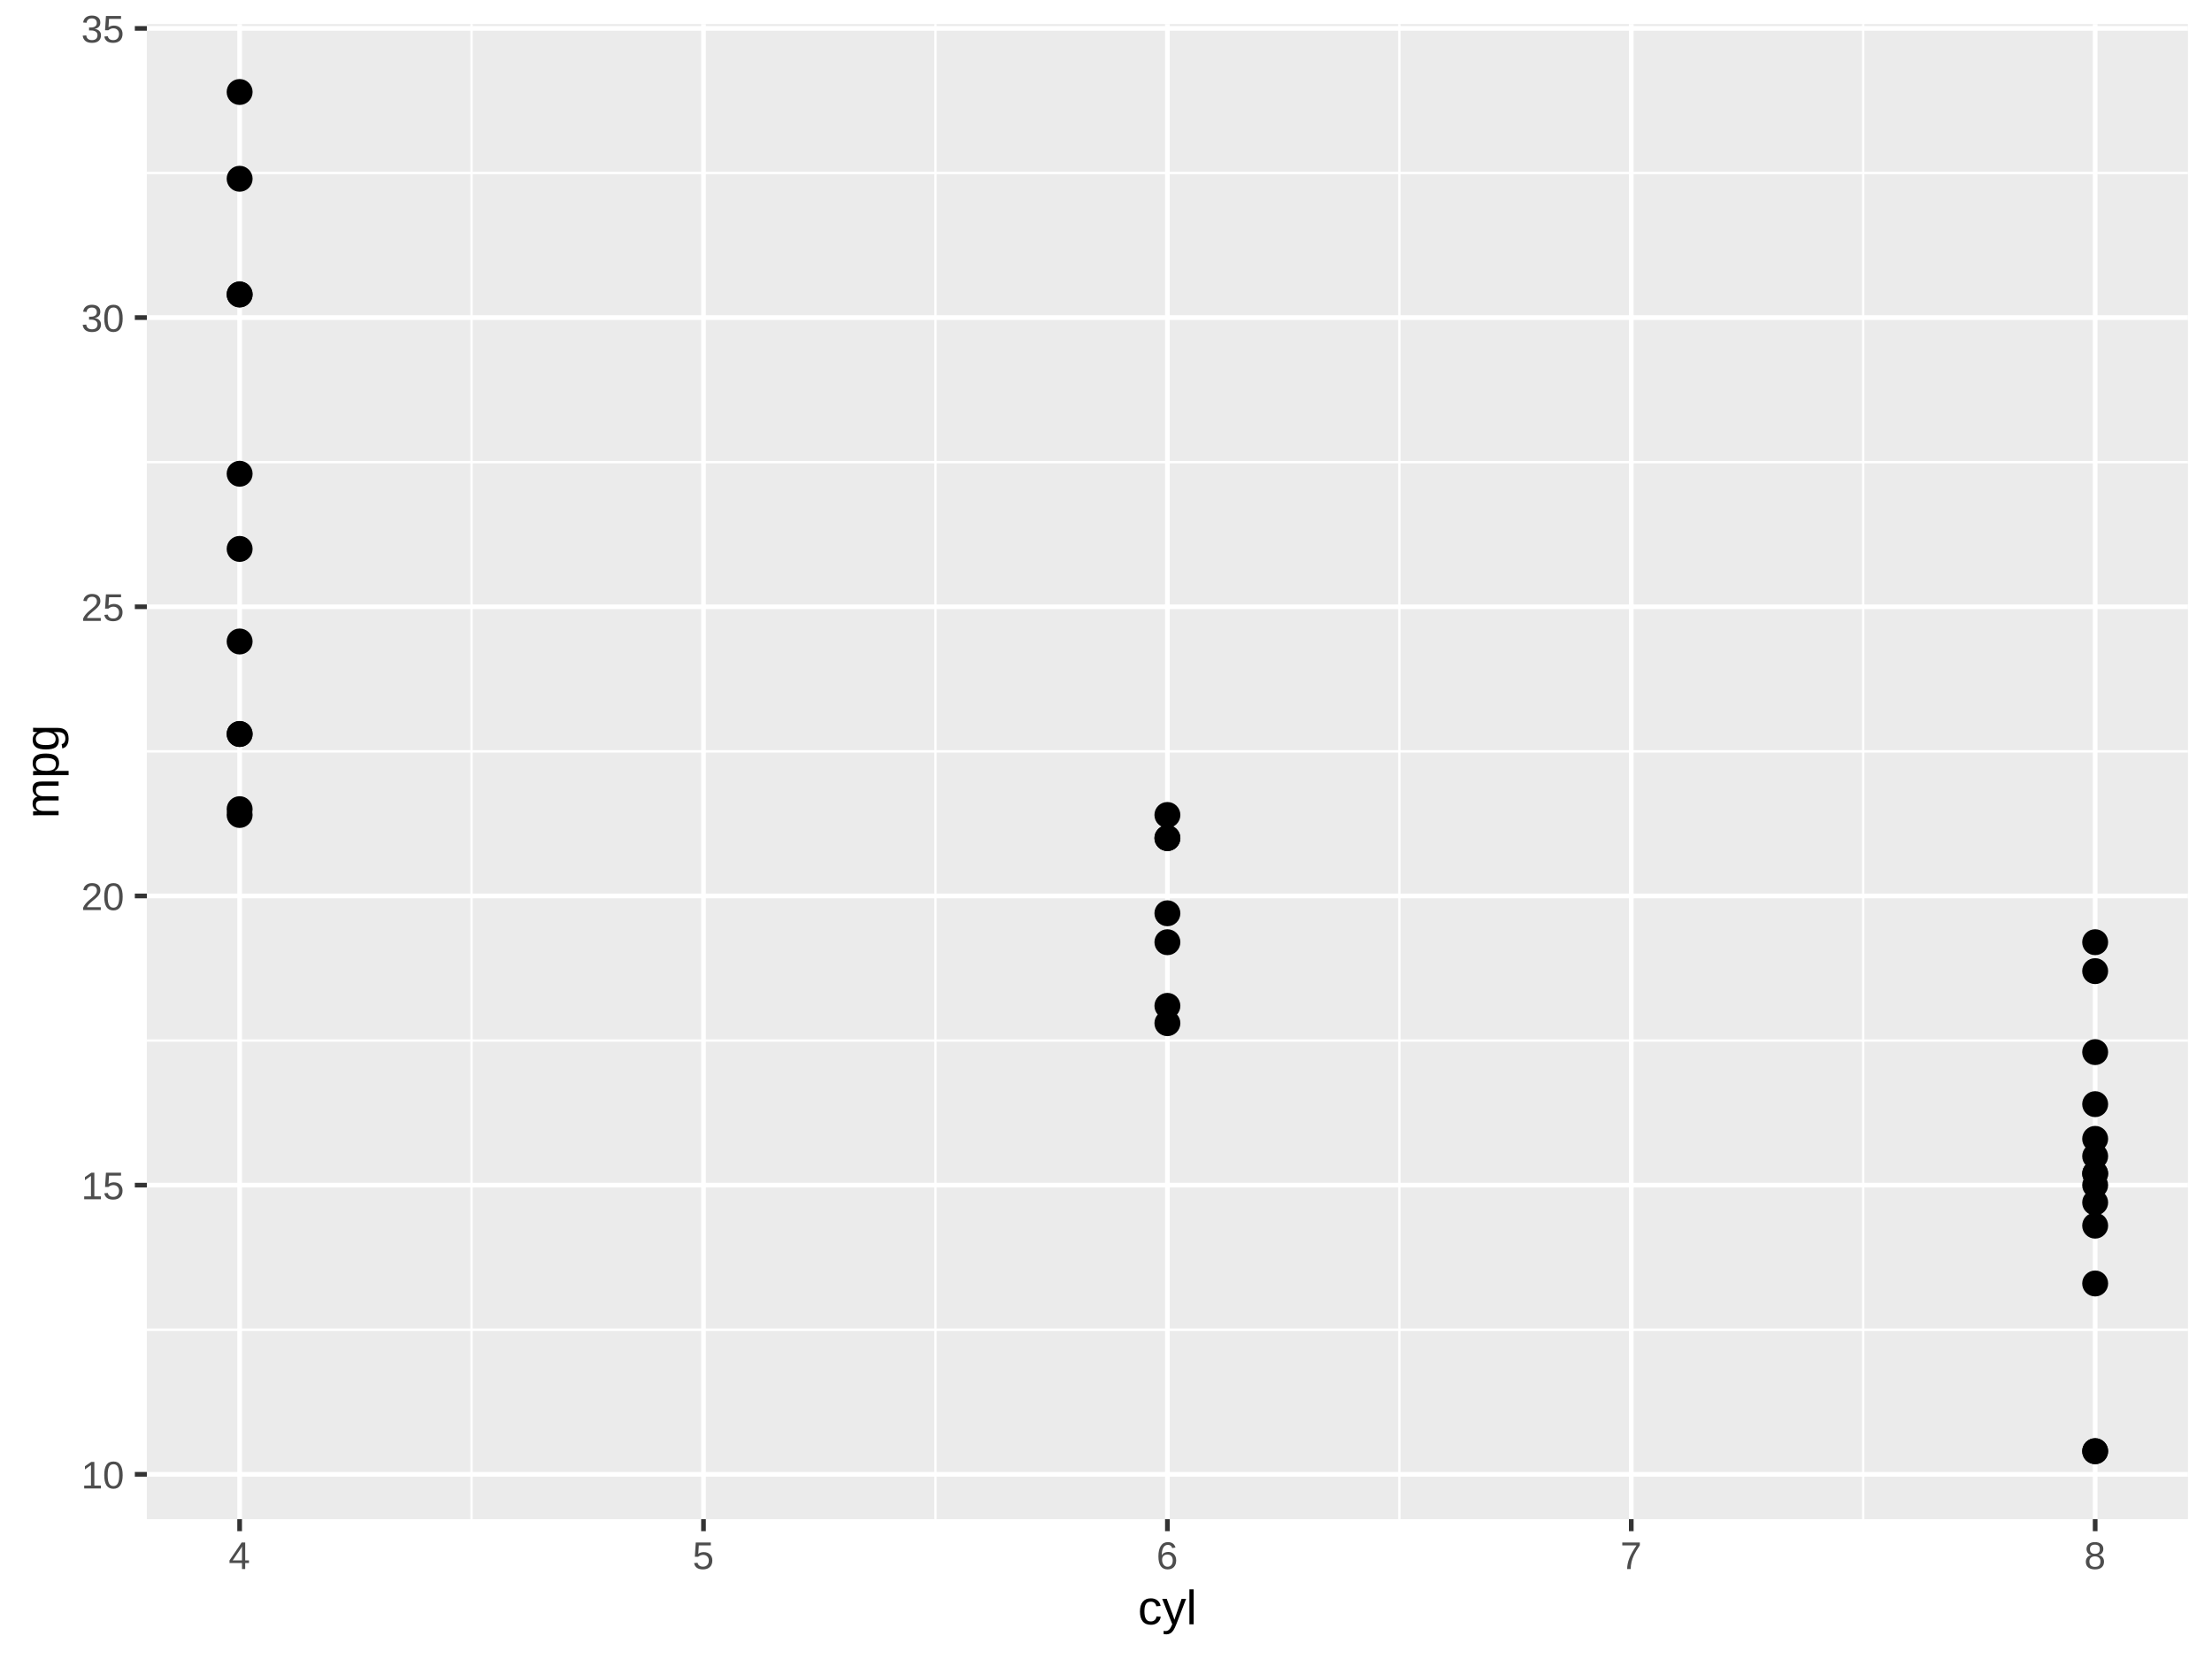
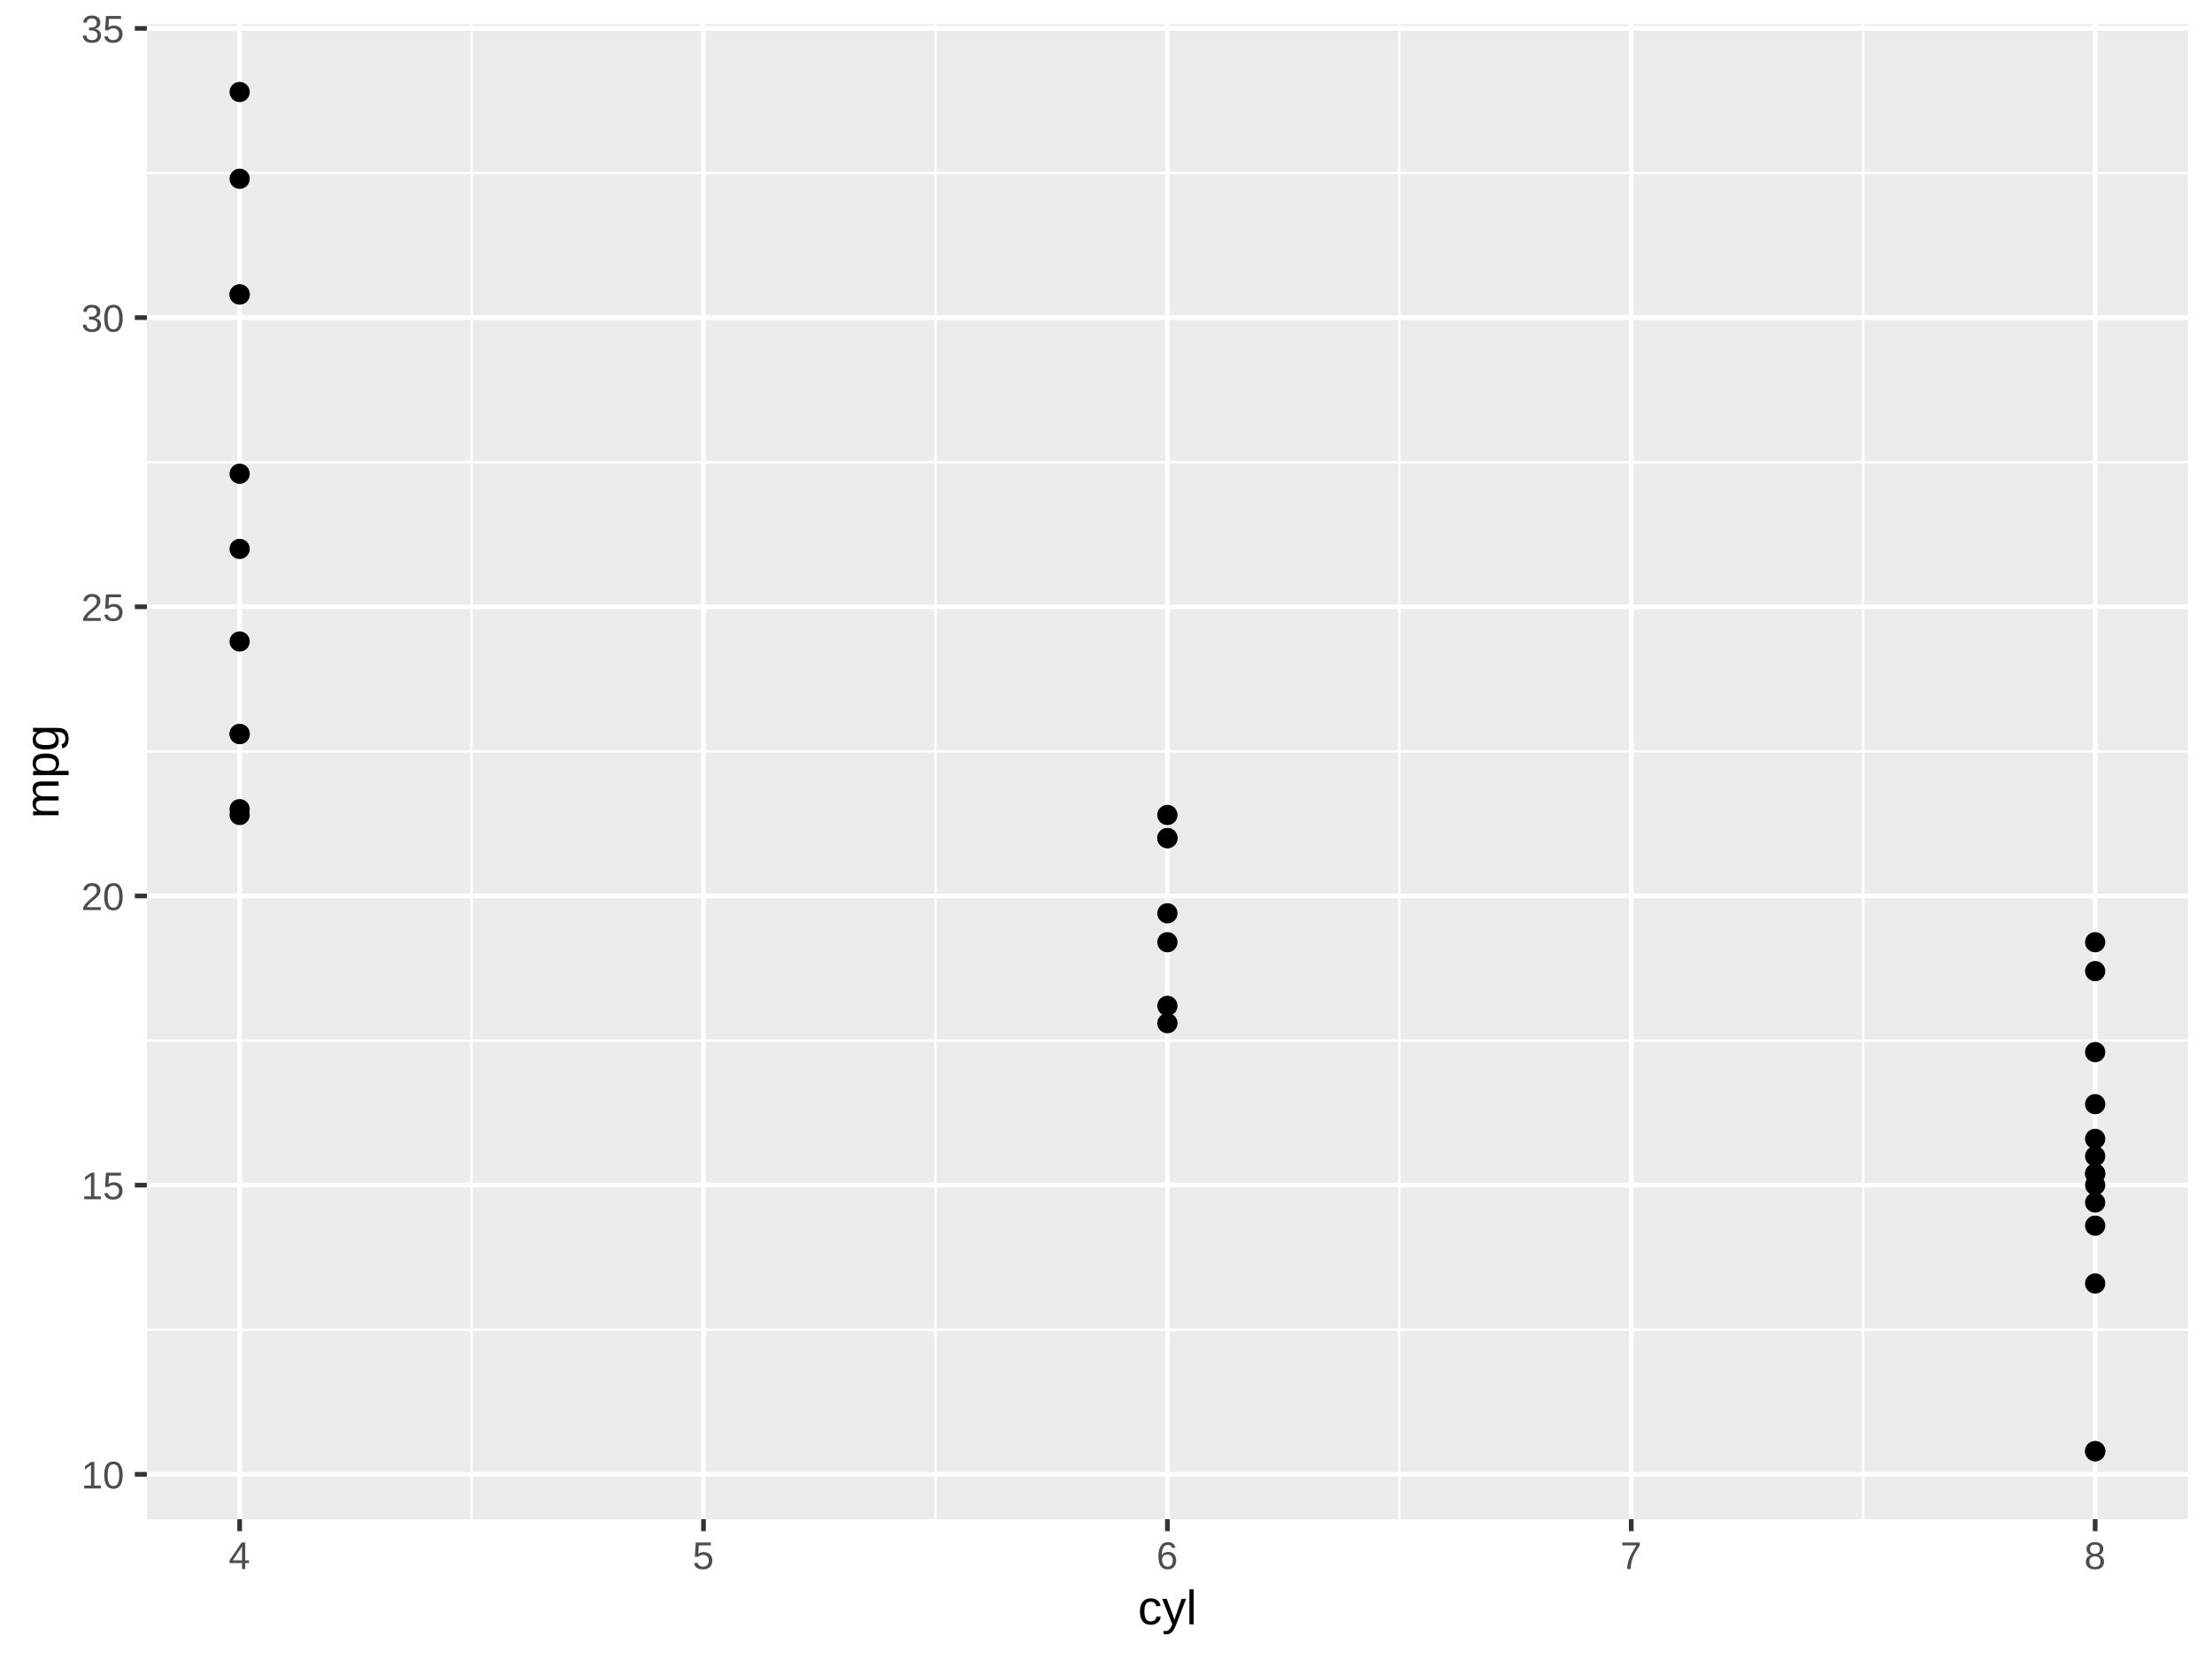
<svg xmlns="http://www.w3.org/2000/svg" viewBox="0 0 504.00 378.00">
  <defs>
    <style type="text/css">
    line, polyline, polygon, path, rect, circle {
      fill: none;
      stroke: #000000;
      stroke-linecap: round;
      stroke-linejoin: round;
      stroke-miterlimit: 10.00;
    }
  </style>
  </defs>
  <rect width="100%" height="100%" style="stroke: none; fill: none;" />
-   <rect x="0.00" y="0.00" width="504.00" height="378.00" style="stroke-width: 1.07; stroke: #FFFFFF; fill: #FFFFFF;" />
+   <rect x="0" y="0.00" width="504.00" height="378.00" style="stroke-width: 1.07; stroke: #FFFFFF; fill: #FFFFFF;" />
  <defs>
    <clipPath id="cpMzMuNDZ8NDk4LjUyfDM0Ni4xNHw1LjQ4">
      <rect x="33.46" y="5.48" width="465.06" height="340.66" />
    </clipPath>
  </defs>
  <rect x="33.46" y="5.48" width="465.06" height="340.66" style="stroke-width: 1.07; stroke: none; fill: #EBEBEB;" clip-path="url(#cpMzMuNDZ8NDk4LjUyfDM0Ni4xNHw1LjQ4)" />
  <polyline points="33.46,302.98 498.52,302.98 " style="stroke-width: 0.53; stroke: #FFFFFF; stroke-linecap: butt;" clip-path="url(#cpMzMuNDZ8NDk4LjUyfDM0Ni4xNHw1LjQ4)" />
  <polyline points="33.46,237.09 498.52,237.09 " style="stroke-width: 0.53; stroke: #FFFFFF; stroke-linecap: butt;" clip-path="url(#cpMzMuNDZ8NDk4LjUyfDM0Ni4xNHw1LjQ4)" />
  <polyline points="33.46,171.20 498.52,171.20 " style="stroke-width: 0.53; stroke: #FFFFFF; stroke-linecap: butt;" clip-path="url(#cpMzMuNDZ8NDk4LjUyfDM0Ni4xNHw1LjQ4)" />
  <polyline points="33.46,105.30 498.52,105.30 " style="stroke-width: 0.53; stroke: #FFFFFF; stroke-linecap: butt;" clip-path="url(#cpMzMuNDZ8NDk4LjUyfDM0Ni4xNHw1LjQ4)" />
  <polyline points="33.46,39.41 498.52,39.41 " style="stroke-width: 0.53; stroke: #FFFFFF; stroke-linecap: butt;" clip-path="url(#cpMzMuNDZ8NDk4LjUyfDM0Ni4xNHw1LjQ4)" />
  <polyline points="107.44,346.14 107.44,5.48 " style="stroke-width: 0.53; stroke: #FFFFFF; stroke-linecap: butt;" clip-path="url(#cpMzMuNDZ8NDk4LjUyfDM0Ni4xNHw1LjQ4)" />
  <polyline points="213.14,346.14 213.14,5.48 " style="stroke-width: 0.53; stroke: #FFFFFF; stroke-linecap: butt;" clip-path="url(#cpMzMuNDZ8NDk4LjUyfDM0Ni4xNHw1LjQ4)" />
  <polyline points="318.84,346.14 318.84,5.48 " style="stroke-width: 0.53; stroke: #FFFFFF; stroke-linecap: butt;" clip-path="url(#cpMzMuNDZ8NDk4LjUyfDM0Ni4xNHw1LjQ4)" />
  <polyline points="424.53,346.14 424.53,5.48 " style="stroke-width: 0.53; stroke: #FFFFFF; stroke-linecap: butt;" clip-path="url(#cpMzMuNDZ8NDk4LjUyfDM0Ni4xNHw1LjQ4)" />
  <polyline points="33.46,335.92 498.52,335.92 " style="stroke-width: 1.07; stroke: #FFFFFF; stroke-linecap: butt;" clip-path="url(#cpMzMuNDZ8NDk4LjUyfDM0Ni4xNHw1LjQ4)" />
  <polyline points="33.46,270.03 498.52,270.03 " style="stroke-width: 1.07; stroke: #FFFFFF; stroke-linecap: butt;" clip-path="url(#cpMzMuNDZ8NDk4LjUyfDM0Ni4xNHw1LjQ4)" />
  <polyline points="33.46,204.14 498.52,204.14 " style="stroke-width: 1.07; stroke: #FFFFFF; stroke-linecap: butt;" clip-path="url(#cpMzMuNDZ8NDk4LjUyfDM0Ni4xNHw1LjQ4)" />
  <polyline points="33.46,138.25 498.52,138.25 " style="stroke-width: 1.07; stroke: #FFFFFF; stroke-linecap: butt;" clip-path="url(#cpMzMuNDZ8NDk4LjUyfDM0Ni4xNHw1LjQ4)" />
  <polyline points="33.46,72.36 498.52,72.36 " style="stroke-width: 1.07; stroke: #FFFFFF; stroke-linecap: butt;" clip-path="url(#cpMzMuNDZ8NDk4LjUyfDM0Ni4xNHw1LjQ4)" />
  <polyline points="33.46,6.47 498.52,6.47 " style="stroke-width: 1.07; stroke: #FFFFFF; stroke-linecap: butt;" clip-path="url(#cpMzMuNDZ8NDk4LjUyfDM0Ni4xNHw1LjQ4)" />
  <polyline points="54.60,346.14 54.60,5.48 " style="stroke-width: 1.07; stroke: #FFFFFF; stroke-linecap: butt;" clip-path="url(#cpMzMuNDZ8NDk4LjUyfDM0Ni4xNHw1LjQ4)" />
  <polyline points="160.29,346.14 160.29,5.48 " style="stroke-width: 1.07; stroke: #FFFFFF; stroke-linecap: butt;" clip-path="url(#cpMzMuNDZ8NDk4LjUyfDM0Ni4xNHw1LjQ4)" />
  <polyline points="265.99,346.14 265.99,5.48 " style="stroke-width: 1.07; stroke: #FFFFFF; stroke-linecap: butt;" clip-path="url(#cpMzMuNDZ8NDk4LjUyfDM0Ni4xNHw1LjQ4)" />
  <polyline points="371.68,346.14 371.68,5.48 " style="stroke-width: 1.07; stroke: #FFFFFF; stroke-linecap: butt;" clip-path="url(#cpMzMuNDZ8NDk4LjUyfDM0Ni4xNHw1LjQ4)" />
  <polyline points="477.38,346.14 477.38,5.48 " style="stroke-width: 1.07; stroke: #FFFFFF; stroke-linecap: butt;" clip-path="url(#cpMzMuNDZ8NDk4LjUyfDM0Ni4xNHw1LjQ4)" />
-   <circle cx="265.99" cy="190.96" r="1.95pt" style="stroke-width: 0.71; fill: #000000;" clip-path="url(#cpMzMuNDZ8NDk4LjUyfDM0Ni4xNHw1LjQ4)" />
-   <circle cx="265.99" cy="190.96" r="1.95pt" style="stroke-width: 0.71; fill: #000000;" clip-path="url(#cpMzMuNDZ8NDk4LjUyfDM0Ni4xNHw1LjQ4)" />
-   <circle cx="54.60" cy="167.24" r="1.95pt" style="stroke-width: 0.71; fill: #000000;" clip-path="url(#cpMzMuNDZ8NDk4LjUyfDM0Ni4xNHw1LjQ4)" />
-   <circle cx="265.99" cy="185.69" r="1.95pt" style="stroke-width: 0.71; fill: #000000;" clip-path="url(#cpMzMuNDZ8NDk4LjUyfDM0Ni4xNHw1LjQ4)" />
-   <circle cx="477.38" cy="221.27" r="1.95pt" style="stroke-width: 0.71; fill: #000000;" clip-path="url(#cpMzMuNDZ8NDk4LjUyfDM0Ni4xNHw1LjQ4)" />
-   <circle cx="265.99" cy="229.18" r="1.95pt" style="stroke-width: 0.71; fill: #000000;" clip-path="url(#cpMzMuNDZ8NDk4LjUyfDM0Ni4xNHw1LjQ4)" />
-   <circle cx="477.38" cy="279.26" r="1.95pt" style="stroke-width: 0.71; fill: #000000;" clip-path="url(#cpMzMuNDZ8NDk4LjUyfDM0Ni4xNHw1LjQ4)" />
-   <circle cx="54.60" cy="146.16" r="1.95pt" style="stroke-width: 0.71; fill: #000000;" clip-path="url(#cpMzMuNDZ8NDk4LjUyfDM0Ni4xNHw1LjQ4)" />
-   <circle cx="54.60" cy="167.24" r="1.95pt" style="stroke-width: 0.71; fill: #000000;" clip-path="url(#cpMzMuNDZ8NDk4LjUyfDM0Ni4xNHw1LjQ4)" />
-   <circle cx="265.99" cy="214.68" r="1.95pt" style="stroke-width: 0.71; fill: #000000;" clip-path="url(#cpMzMuNDZ8NDk4LjUyfDM0Ni4xNHw1LjQ4)" />
-   <circle cx="265.99" cy="233.13" r="1.95pt" style="stroke-width: 0.71; fill: #000000;" clip-path="url(#cpMzMuNDZ8NDk4LjUyfDM0Ni4xNHw1LjQ4)" />
-   <circle cx="477.38" cy="251.58" r="1.95pt" style="stroke-width: 0.71; fill: #000000;" clip-path="url(#cpMzMuNDZ8NDk4LjUyfDM0Ni4xNHw1LjQ4)" />
-   <circle cx="477.38" cy="239.72" r="1.95pt" style="stroke-width: 0.71; fill: #000000;" clip-path="url(#cpMzMuNDZ8NDk4LjUyfDM0Ni4xNHw1LjQ4)" />
-   <circle cx="477.38" cy="267.40" r="1.95pt" style="stroke-width: 0.71; fill: #000000;" clip-path="url(#cpMzMuNDZ8NDk4LjUyfDM0Ni4xNHw1LjQ4)" />
-   <circle cx="477.38" cy="330.65" r="1.95pt" style="stroke-width: 0.71; fill: #000000;" clip-path="url(#cpMzMuNDZ8NDk4LjUyfDM0Ni4xNHw1LjQ4)" />
-   <circle cx="477.38" cy="330.65" r="1.95pt" style="stroke-width: 0.71; fill: #000000;" clip-path="url(#cpMzMuNDZ8NDk4LjUyfDM0Ni4xNHw1LjQ4)" />
-   <circle cx="477.38" cy="273.99" r="1.95pt" style="stroke-width: 0.71; fill: #000000;" clip-path="url(#cpMzMuNDZ8NDk4LjUyfDM0Ni4xNHw1LjQ4)" />
-   <circle cx="54.60" cy="40.73" r="1.95pt" style="stroke-width: 0.71; fill: #000000;" clip-path="url(#cpMzMuNDZ8NDk4LjUyfDM0Ni4xNHw1LjQ4)" />
-   <circle cx="54.60" cy="67.09" r="1.95pt" style="stroke-width: 0.71; fill: #000000;" clip-path="url(#cpMzMuNDZ8NDk4LjUyfDM0Ni4xNHw1LjQ4)" />
-   <circle cx="54.60" cy="20.96" r="1.95pt" style="stroke-width: 0.71; fill: #000000;" clip-path="url(#cpMzMuNDZ8NDk4LjUyfDM0Ni4xNHw1LjQ4)" />
-   <circle cx="54.60" cy="184.37" r="1.95pt" style="stroke-width: 0.71; fill: #000000;" clip-path="url(#cpMzMuNDZ8NDk4LjUyfDM0Ni4xNHw1LjQ4)" />
-   <circle cx="477.38" cy="263.44" r="1.95pt" style="stroke-width: 0.71; fill: #000000;" clip-path="url(#cpMzMuNDZ8NDk4LjUyfDM0Ni4xNHw1LjQ4)" />
-   <circle cx="477.38" cy="267.40" r="1.95pt" style="stroke-width: 0.71; fill: #000000;" clip-path="url(#cpMzMuNDZ8NDk4LjUyfDM0Ni4xNHw1LjQ4)" />
-   <circle cx="477.38" cy="292.44" r="1.95pt" style="stroke-width: 0.71; fill: #000000;" clip-path="url(#cpMzMuNDZ8NDk4LjUyfDM0Ni4xNHw1LjQ4)" />
-   <circle cx="477.38" cy="214.68" r="1.95pt" style="stroke-width: 0.71; fill: #000000;" clip-path="url(#cpMzMuNDZ8NDk4LjUyfDM0Ni4xNHw1LjQ4)" />
-   <circle cx="54.60" cy="107.94" r="1.95pt" style="stroke-width: 0.71; fill: #000000;" clip-path="url(#cpMzMuNDZ8NDk4LjUyfDM0Ni4xNHw1LjQ4)" />
-   <circle cx="54.60" cy="125.07" r="1.95pt" style="stroke-width: 0.71; fill: #000000;" clip-path="url(#cpMzMuNDZ8NDk4LjUyfDM0Ni4xNHw1LjQ4)" />
-   <circle cx="54.60" cy="67.09" r="1.95pt" style="stroke-width: 0.71; fill: #000000;" clip-path="url(#cpMzMuNDZ8NDk4LjUyfDM0Ni4xNHw1LjQ4)" />
-   <circle cx="477.38" cy="259.49" r="1.95pt" style="stroke-width: 0.71; fill: #000000;" clip-path="url(#cpMzMuNDZ8NDk4LjUyfDM0Ni4xNHw1LjQ4)" />
-   <circle cx="265.99" cy="208.09" r="1.95pt" style="stroke-width: 0.71; fill: #000000;" clip-path="url(#cpMzMuNDZ8NDk4LjUyfDM0Ni4xNHw1LjQ4)" />
-   <circle cx="477.38" cy="270.03" r="1.95pt" style="stroke-width: 0.71; fill: #000000;" clip-path="url(#cpMzMuNDZ8NDk4LjUyfDM0Ni4xNHw1LjQ4)" />
-   <circle cx="54.60" cy="185.69" r="1.95pt" style="stroke-width: 0.71; fill: #000000;" clip-path="url(#cpMzMuNDZ8NDk4LjUyfDM0Ni4xNHw1LjQ4)" />
+   <circle cx="265.99" cy="190.96" r="1.95" style="stroke-width: 0.71; fill: #000000;" clip-path="url(#cpMzMuNDZ8NDk4LjUyfDM0Ni4xNHw1LjQ4)" />
+   <circle cx="265.99" cy="190.96" r="1.95" style="stroke-width: 0.71; fill: #000000;" clip-path="url(#cpMzMuNDZ8NDk4LjUyfDM0Ni4xNHw1LjQ4)" />
+   <circle cx="54.60" cy="167.24" r="1.95" style="stroke-width: 0.71; fill: #000000;" clip-path="url(#cpMzMuNDZ8NDk4LjUyfDM0Ni4xNHw1LjQ4)" />
+   <circle cx="265.99" cy="185.69" r="1.95" style="stroke-width: 0.71; fill: #000000;" clip-path="url(#cpMzMuNDZ8NDk4LjUyfDM0Ni4xNHw1LjQ4)" />
+   <circle cx="477.38" cy="221.27" r="1.95" style="stroke-width: 0.71; fill: #000000;" clip-path="url(#cpMzMuNDZ8NDk4LjUyfDM0Ni4xNHw1LjQ4)" />
+   <circle cx="265.99" cy="229.18" r="1.95" style="stroke-width: 0.71; fill: #000000;" clip-path="url(#cpMzMuNDZ8NDk4LjUyfDM0Ni4xNHw1LjQ4)" />
+   <circle cx="477.38" cy="279.26" r="1.95" style="stroke-width: 0.71; fill: #000000;" clip-path="url(#cpMzMuNDZ8NDk4LjUyfDM0Ni4xNHw1LjQ4)" />
+   <circle cx="54.60" cy="146.16" r="1.95" style="stroke-width: 0.71; fill: #000000;" clip-path="url(#cpMzMuNDZ8NDk4LjUyfDM0Ni4xNHw1LjQ4)" />
+   <circle cx="54.60" cy="167.24" r="1.95" style="stroke-width: 0.71; fill: #000000;" clip-path="url(#cpMzMuNDZ8NDk4LjUyfDM0Ni4xNHw1LjQ4)" />
+   <circle cx="265.99" cy="214.68" r="1.95" style="stroke-width: 0.71; fill: #000000;" clip-path="url(#cpMzMuNDZ8NDk4LjUyfDM0Ni4xNHw1LjQ4)" />
+   <circle cx="265.99" cy="233.13" r="1.95" style="stroke-width: 0.71; fill: #000000;" clip-path="url(#cpMzMuNDZ8NDk4LjUyfDM0Ni4xNHw1LjQ4)" />
+   <circle cx="477.38" cy="251.58" r="1.95" style="stroke-width: 0.71; fill: #000000;" clip-path="url(#cpMzMuNDZ8NDk4LjUyfDM0Ni4xNHw1LjQ4)" />
+   <circle cx="477.38" cy="239.72" r="1.95" style="stroke-width: 0.71; fill: #000000;" clip-path="url(#cpMzMuNDZ8NDk4LjUyfDM0Ni4xNHw1LjQ4)" />
+   <circle cx="477.38" cy="267.40" r="1.95" style="stroke-width: 0.71; fill: #000000;" clip-path="url(#cpMzMuNDZ8NDk4LjUyfDM0Ni4xNHw1LjQ4)" />
+   <circle cx="477.38" cy="330.65" r="1.95" style="stroke-width: 0.71; fill: #000000;" clip-path="url(#cpMzMuNDZ8NDk4LjUyfDM0Ni4xNHw1LjQ4)" />
+   <circle cx="477.38" cy="330.65" r="1.95" style="stroke-width: 0.71; fill: #000000;" clip-path="url(#cpMzMuNDZ8NDk4LjUyfDM0Ni4xNHw1LjQ4)" />
+   <circle cx="477.38" cy="273.99" r="1.95" style="stroke-width: 0.71; fill: #000000;" clip-path="url(#cpMzMuNDZ8NDk4LjUyfDM0Ni4xNHw1LjQ4)" />
+   <circle cx="54.60" cy="40.73" r="1.95" style="stroke-width: 0.71; fill: #000000;" clip-path="url(#cpMzMuNDZ8NDk4LjUyfDM0Ni4xNHw1LjQ4)" />
+   <circle cx="54.60" cy="67.09" r="1.95" style="stroke-width: 0.71; fill: #000000;" clip-path="url(#cpMzMuNDZ8NDk4LjUyfDM0Ni4xNHw1LjQ4)" />
+   <circle cx="54.60" cy="20.96" r="1.95" style="stroke-width: 0.71; fill: #000000;" clip-path="url(#cpMzMuNDZ8NDk4LjUyfDM0Ni4xNHw1LjQ4)" />
+   <circle cx="54.60" cy="184.37" r="1.95" style="stroke-width: 0.71; fill: #000000;" clip-path="url(#cpMzMuNDZ8NDk4LjUyfDM0Ni4xNHw1LjQ4)" />
+   <circle cx="477.38" cy="263.44" r="1.95" style="stroke-width: 0.71; fill: #000000;" clip-path="url(#cpMzMuNDZ8NDk4LjUyfDM0Ni4xNHw1LjQ4)" />
+   <circle cx="477.38" cy="267.40" r="1.95" style="stroke-width: 0.71; fill: #000000;" clip-path="url(#cpMzMuNDZ8NDk4LjUyfDM0Ni4xNHw1LjQ4)" />
+   <circle cx="477.38" cy="292.44" r="1.95" style="stroke-width: 0.71; fill: #000000;" clip-path="url(#cpMzMuNDZ8NDk4LjUyfDM0Ni4xNHw1LjQ4)" />
+   <circle cx="477.38" cy="214.68" r="1.95" style="stroke-width: 0.71; fill: #000000;" clip-path="url(#cpMzMuNDZ8NDk4LjUyfDM0Ni4xNHw1LjQ4)" />
+   <circle cx="54.60" cy="107.94" r="1.95" style="stroke-width: 0.71; fill: #000000;" clip-path="url(#cpMzMuNDZ8NDk4LjUyfDM0Ni4xNHw1LjQ4)" />
+   <circle cx="54.60" cy="125.07" r="1.95" style="stroke-width: 0.71; fill: #000000;" clip-path="url(#cpMzMuNDZ8NDk4LjUyfDM0Ni4xNHw1LjQ4)" />
+   <circle cx="54.60" cy="67.09" r="1.95" style="stroke-width: 0.71; fill: #000000;" clip-path="url(#cpMzMuNDZ8NDk4LjUyfDM0Ni4xNHw1LjQ4)" />
+   <circle cx="477.38" cy="259.49" r="1.95" style="stroke-width: 0.71; fill: #000000;" clip-path="url(#cpMzMuNDZ8NDk4LjUyfDM0Ni4xNHw1LjQ4)" />
+   <circle cx="265.99" cy="208.09" r="1.95" style="stroke-width: 0.71; fill: #000000;" clip-path="url(#cpMzMuNDZ8NDk4LjUyfDM0Ni4xNHw1LjQ4)" />
+   <circle cx="477.38" cy="270.03" r="1.95" style="stroke-width: 0.71; fill: #000000;" clip-path="url(#cpMzMuNDZ8NDk4LjUyfDM0Ni4xNHw1LjQ4)" />
+   <circle cx="54.60" cy="185.69" r="1.95" style="stroke-width: 0.71; fill: #000000;" clip-path="url(#cpMzMuNDZ8NDk4LjUyfDM0Ni4xNHw1LjQ4)" />
  <defs>
    <clipPath id="cpMC4wMHw1MDQuMDB8Mzc4LjAwfDAuMDA=">
      <rect x="0.00" y="0.00" width="504.00" height="378.00" />
    </clipPath>
  </defs>
  <g clip-path="url(#cpMC4wMHw1MDQuMDB8Mzc4LjAwfDAuMDA=)">
    <text x="18.51" y="339.14" style="font-size: 8.80px; fill: #4D4D4D; font-family: Arial;" textLength="10.01px" lengthAdjust="spacingAndGlyphs">10</text>
  </g>
  <g clip-path="url(#cpMC4wMHw1MDQuMDB8Mzc4LjAwfDAuMDA=)">
    <text x="18.51" y="273.25" style="font-size: 8.80px; fill: #4D4D4D; font-family: Arial;" textLength="10.01px" lengthAdjust="spacingAndGlyphs">15</text>
  </g>
  <g clip-path="url(#cpMC4wMHw1MDQuMDB8Mzc4LjAwfDAuMDA=)">
    <text x="18.51" y="207.36" style="font-size: 8.80px; fill: #4D4D4D; font-family: Arial;" textLength="10.01px" lengthAdjust="spacingAndGlyphs">20</text>
  </g>
  <g clip-path="url(#cpMC4wMHw1MDQuMDB8Mzc4LjAwfDAuMDA=)">
    <text x="18.51" y="141.47" style="font-size: 8.80px; fill: #4D4D4D; font-family: Arial;" textLength="10.01px" lengthAdjust="spacingAndGlyphs">25</text>
  </g>
  <g clip-path="url(#cpMC4wMHw1MDQuMDB8Mzc4LjAwfDAuMDA=)">
    <text x="18.51" y="75.58" style="font-size: 8.80px; fill: #4D4D4D; font-family: Arial;" textLength="10.01px" lengthAdjust="spacingAndGlyphs">30</text>
  </g>
  <g clip-path="url(#cpMC4wMHw1MDQuMDB8Mzc4LjAwfDAuMDA=)">
    <text x="18.51" y="9.69" style="font-size: 8.80px; fill: #4D4D4D; font-family: Arial;" textLength="10.01px" lengthAdjust="spacingAndGlyphs">35</text>
  </g>
  <polyline points="30.72,335.92 33.46,335.92 " style="stroke-width: 1.07; stroke: #333333; stroke-linecap: butt;" clip-path="url(#cpMC4wMHw1MDQuMDB8Mzc4LjAwfDAuMDA=)" />
  <polyline points="30.72,270.03 33.46,270.03 " style="stroke-width: 1.07; stroke: #333333; stroke-linecap: butt;" clip-path="url(#cpMC4wMHw1MDQuMDB8Mzc4LjAwfDAuMDA=)" />
  <polyline points="30.72,204.14 33.46,204.14 " style="stroke-width: 1.07; stroke: #333333; stroke-linecap: butt;" clip-path="url(#cpMC4wMHw1MDQuMDB8Mzc4LjAwfDAuMDA=)" />
  <polyline points="30.72,138.25 33.46,138.25 " style="stroke-width: 1.07; stroke: #333333; stroke-linecap: butt;" clip-path="url(#cpMC4wMHw1MDQuMDB8Mzc4LjAwfDAuMDA=)" />
  <polyline points="30.72,72.36 33.46,72.36 " style="stroke-width: 1.07; stroke: #333333; stroke-linecap: butt;" clip-path="url(#cpMC4wMHw1MDQuMDB8Mzc4LjAwfDAuMDA=)" />
  <polyline points="30.72,6.47 33.46,6.47 " style="stroke-width: 1.07; stroke: #333333; stroke-linecap: butt;" clip-path="url(#cpMC4wMHw1MDQuMDB8Mzc4LjAwfDAuMDA=)" />
  <polyline points="54.60,348.88 54.60,346.14 " style="stroke-width: 1.07; stroke: #333333; stroke-linecap: butt;" clip-path="url(#cpMC4wMHw1MDQuMDB8Mzc4LjAwfDAuMDA=)" />
  <polyline points="160.29,348.88 160.29,346.14 " style="stroke-width: 1.07; stroke: #333333; stroke-linecap: butt;" clip-path="url(#cpMC4wMHw1MDQuMDB8Mzc4LjAwfDAuMDA=)" />
  <polyline points="265.99,348.88 265.99,346.14 " style="stroke-width: 1.07; stroke: #333333; stroke-linecap: butt;" clip-path="url(#cpMC4wMHw1MDQuMDB8Mzc4LjAwfDAuMDA=)" />
  <polyline points="371.68,348.88 371.68,346.14 " style="stroke-width: 1.07; stroke: #333333; stroke-linecap: butt;" clip-path="url(#cpMC4wMHw1MDQuMDB8Mzc4LjAwfDAuMDA=)" />
  <polyline points="477.38,348.88 477.38,346.14 " style="stroke-width: 1.07; stroke: #333333; stroke-linecap: butt;" clip-path="url(#cpMC4wMHw1MDQuMDB8Mzc4LjAwfDAuMDA=)" />
  <g clip-path="url(#cpMC4wMHw1MDQuMDB8Mzc4LjAwfDAuMDA=)">
    <text x="52.09" y="357.51" style="font-size: 8.80px; fill: #4D4D4D; font-family: Arial;" textLength="5.01px" lengthAdjust="spacingAndGlyphs">4</text>
  </g>
  <g clip-path="url(#cpMC4wMHw1MDQuMDB8Mzc4LjAwfDAuMDA=)">
    <text x="157.79" y="357.51" style="font-size: 8.80px; fill: #4D4D4D; font-family: Arial;" textLength="5.01px" lengthAdjust="spacingAndGlyphs">5</text>
  </g>
  <g clip-path="url(#cpMC4wMHw1MDQuMDB8Mzc4LjAwfDAuMDA=)">
    <text x="263.49" y="357.51" style="font-size: 8.80px; fill: #4D4D4D; font-family: Arial;" textLength="5.01px" lengthAdjust="spacingAndGlyphs">6</text>
  </g>
  <g clip-path="url(#cpMC4wMHw1MDQuMDB8Mzc4LjAwfDAuMDA=)">
    <text x="369.18" y="357.51" style="font-size: 8.80px; fill: #4D4D4D; font-family: Arial;" textLength="5.01px" lengthAdjust="spacingAndGlyphs">7</text>
  </g>
  <g clip-path="url(#cpMC4wMHw1MDQuMDB8Mzc4LjAwfDAuMDA=)">
    <text x="474.88" y="357.51" style="font-size: 8.80px; fill: #4D4D4D; font-family: Arial;" textLength="5.01px" lengthAdjust="spacingAndGlyphs">8</text>
  </g>
  <g clip-path="url(#cpMC4wMHw1MDQuMDB8Mzc4LjAwfDAuMDA=)">
    <text x="259.27" y="370.10" style="font-size: 11.00px; font-family: Arial;" textLength="13.44px" lengthAdjust="spacingAndGlyphs">cyl</text>
  </g>
  <g clip-path="url(#cpMC4wMHw1MDQuMDB8Mzc4LjAwfDAuMDA=)">
    <text transform="translate(13.35,186.51) rotate(-90)" style="font-size: 11.00px; font-family: Arial;" textLength="21.40px" lengthAdjust="spacingAndGlyphs">mpg</text>
  </g>
</svg>
